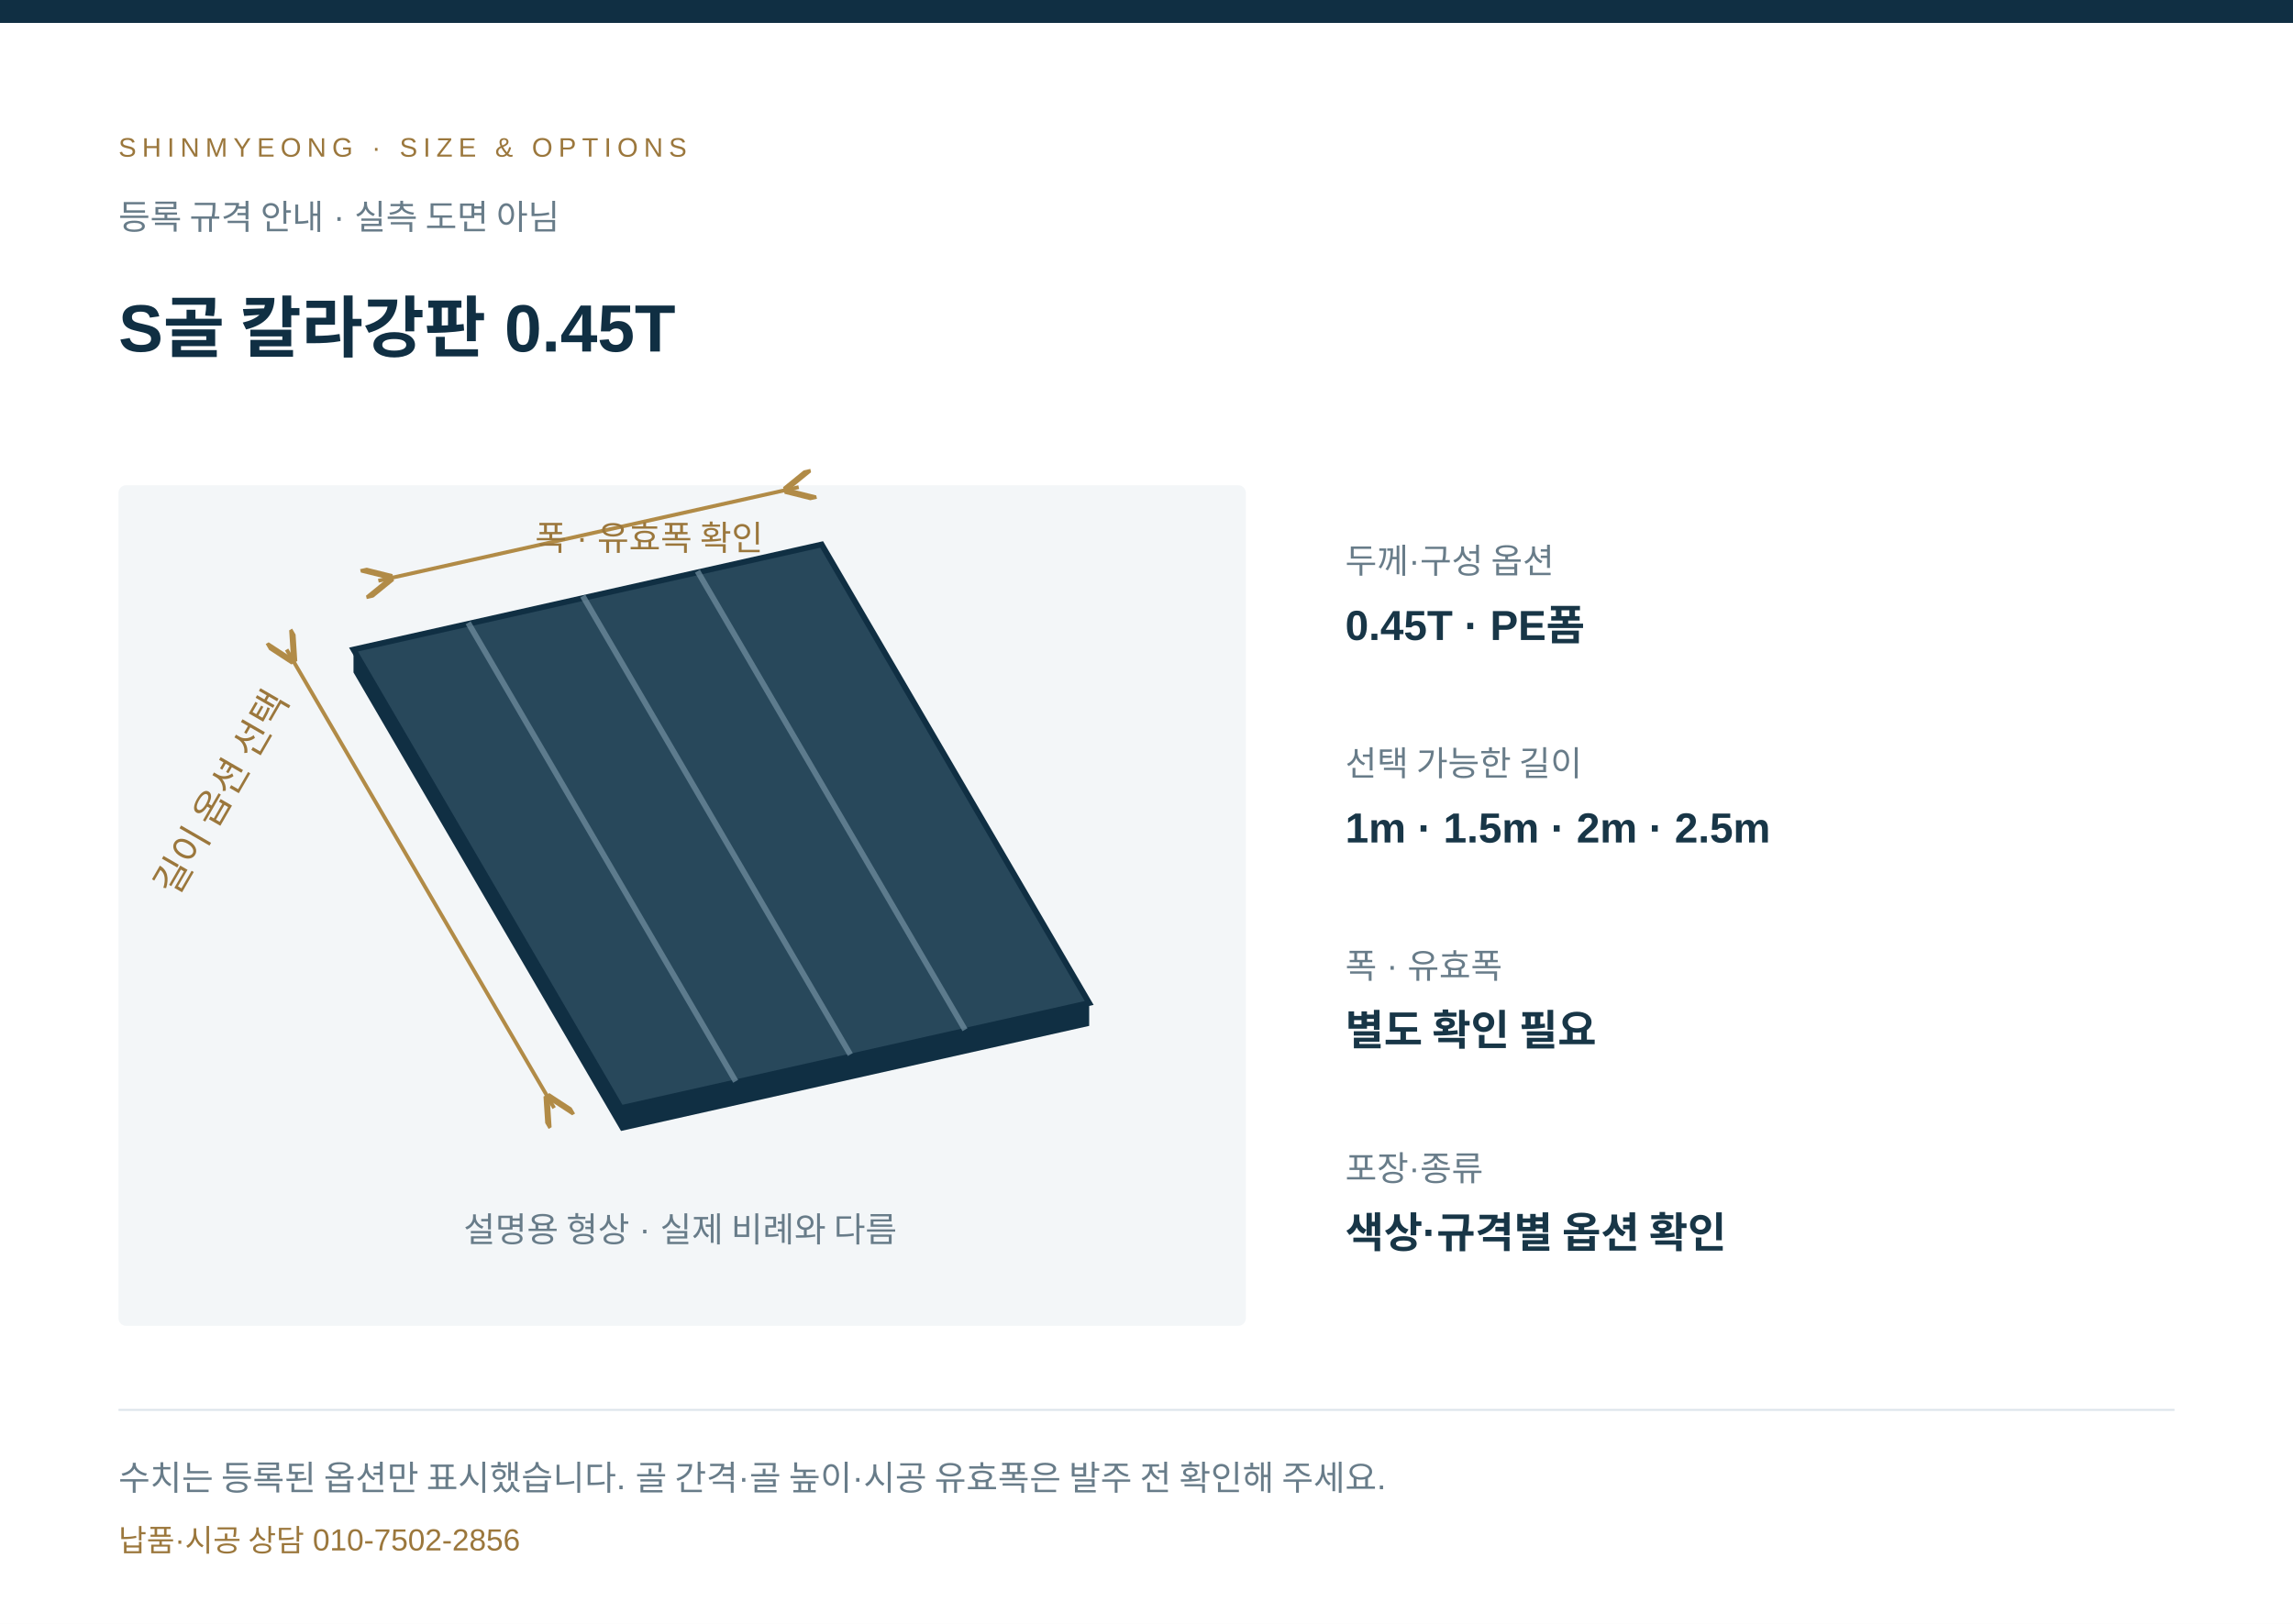
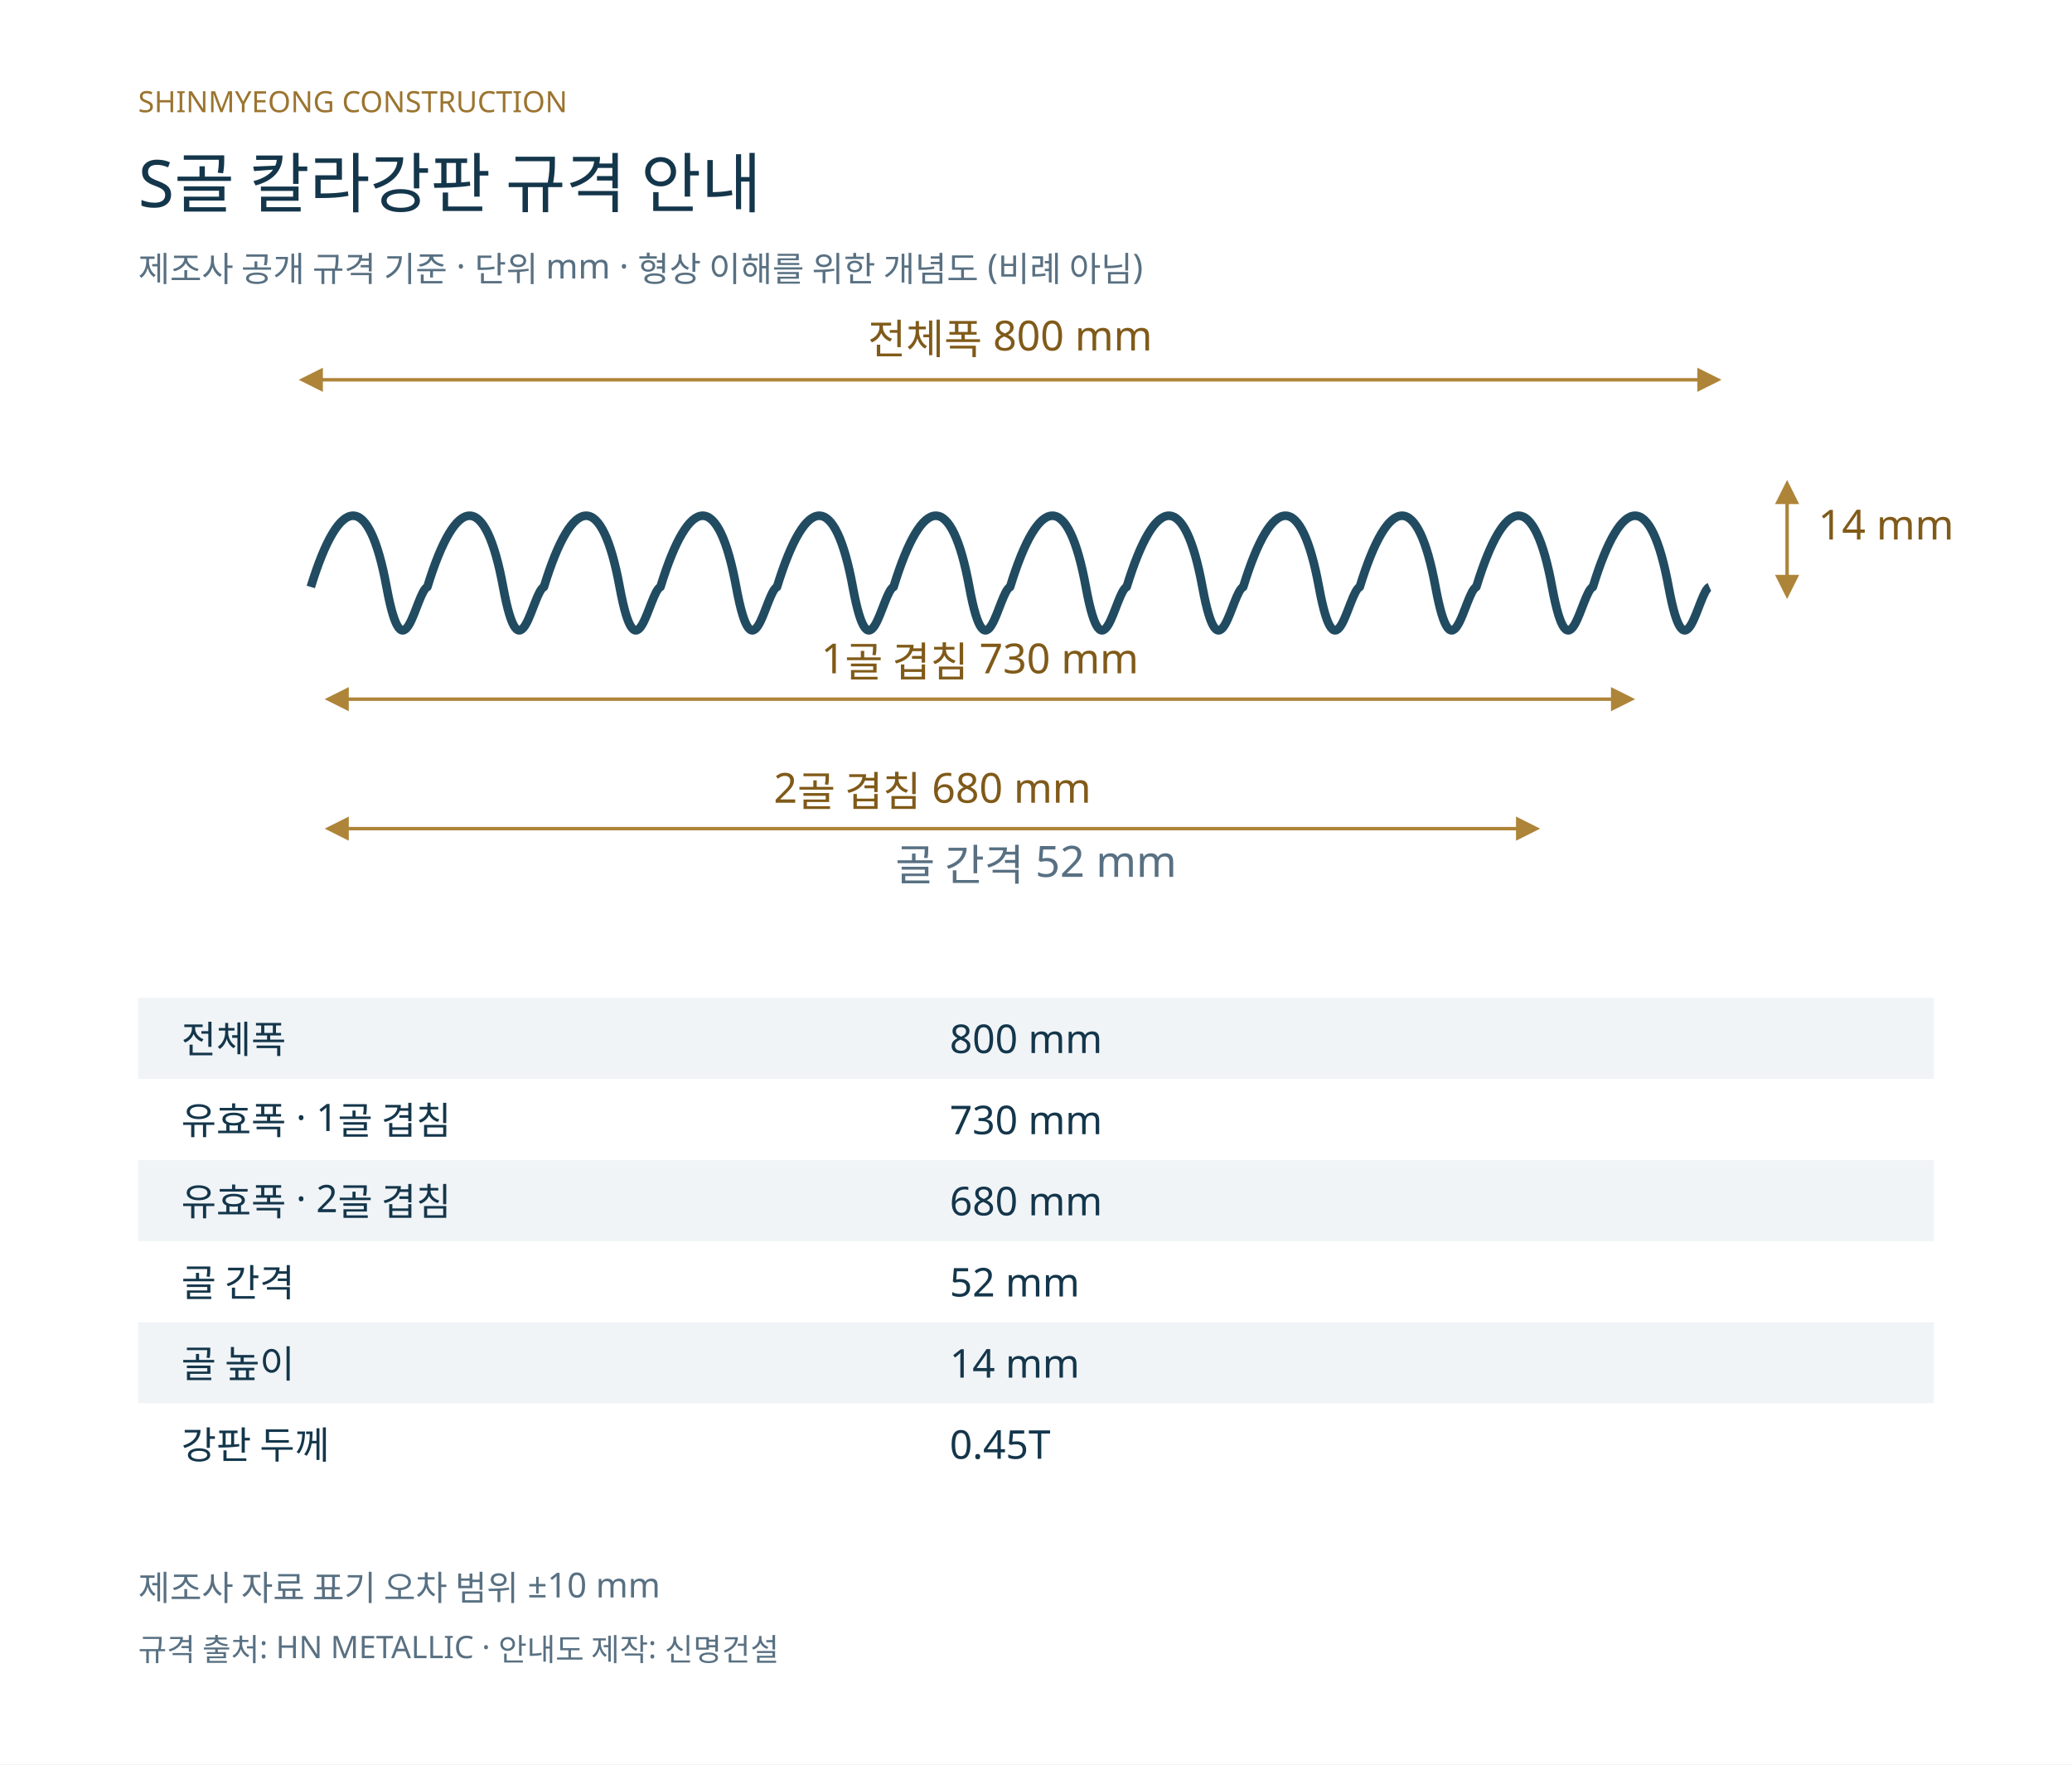
- <svg xmlns="http://www.w3.org/2000/svg" width="1200" height="850" viewBox="0 0 1200 850" role="img" aria-labelledby="title desc">
+ <svg xmlns="http://www.w3.org/2000/svg" width="1200" height="1022" viewBox="0 0 1200 1022" role="img" aria-labelledby="title desc">
  <defs>
-     <marker id="arrow" markerWidth="8" markerHeight="8" refX="4" refY="4" orient="auto-start-reverse">
-       <path d="M8 0 0 4 8 8" fill="none" stroke="#b18b47" stroke-width="1.6" />
+     <marker id="arrow" viewBox="0 0 10 10" refX="5" refY="5" markerWidth="7" markerHeight="7" orient="auto-start-reverse">
+       <path d="M0 0L10 5L0 10Z" fill="#ae8439" />
    </marker>
-     <style>text{font-family:'Malgun Gothic','Noto Sans KR',Arial,sans-serif}.name{font-size:35px;font-weight:700;fill:#102f43}.label{font-size:18px;fill:#687c89}.value{font-size:22px;font-weight:700;fill:#183647}.note{font-size:18px;fill:#687c89}</style>
  </defs>
-   <rect width="1200" height="850" fill="#fff" />
-   <rect x="0" y="0" width="1200" height="12" fill="#102f43" />
-   <text x="62" y="82" font-size="14" fill="#9b773c" letter-spacing="3">SHINMYEONG · SIZE &amp; OPTIONS</text>
-   <text x="62" y="184" class="name">S골 칼라강판 0.45T</text>
-   <text x="62" y="120" font-size="18" fill="#687c89">등록 규격 안내 · 실측 도면 아님</text>
-   <rect x="62" y="254" width="590" height="440" rx="4" fill="#f3f6f8" />
-   <path d="M185 340 430 285 570 525 325 580Z" fill="#28485b" stroke="#102f43" stroke-width="3" />
-   <path d="m185 340 140 240 245-55v12l-245 55-140-240z" fill="#102f43" />
-   <g stroke="#7391a2" stroke-width="3" opacity=".7">
-     <path d="m245 326 140 240" />
-     <path d="m305 312 140 240" />
-     <path d="m365 299 140 240" />
+   <rect width="1200" height="1022" fill="#fff" />
+   <g font-family="Malgun Gothic, sans-serif">
+     <text x="80" y="65" font-size="17" fill="#9b742f" text-anchor="start">SHINMYEONG CONSTRUCTION</text>
+     <text x="80" y="120" font-size="38" fill="#14364b" text-anchor="start">S골 칼라강판 규격 안내</text>
+     <text x="80" y="163" font-size="20" fill="#587082" text-anchor="start">제조사 공개 규격 기준 · 단위 mm · 형상 이해를 위한 개념도 (비례 아님)</text>
+     <path d="M180 340 C196.875 285 213.75 285 223.875 340 S240.75 343 247.5 340 C264.375 285 281.25 285 291.375 340 S308.25 343 315 340 C331.875 285 348.75 285 358.875 340 S375.75 343 382.5 340 C399.375 285 416.25 285 426.375 340 S443.25 343 450 340 C466.875 285 483.75 285 493.875 340 S510.75 343 517.5 340 C534.375 285 551.25 285 561.375 340 S578.25 343 585 340 C601.875 285 618.75 285 628.875 340 S645.75 343 652.5 340 C669.375 285 686.25 285 696.375 340 S713.25 343 720 340 C736.875 285 753.75 285 763.875 340 S780.75 343 787.5 340 C804.375 285 821.25 285 831.375 340 S848.25 343 855 340 C871.875 285 888.75 285 898.875 340 S915.75 343 922.5 340 C939.375 285 956.25 285 966.375 340 S983.25 343 990 340" fill="none" stroke="#214b61" stroke-width="5" stroke-linejoin="round" />
+     <path d="M180 220L990 220" stroke="#ae8439" stroke-width="2" marker-start="url(#arrow)" marker-end="url(#arrow)" />
+     <text x="585" y="205" font-size="24" fill="#805a19" text-anchor="middle">전체폭 800 mm</text>
+     <path d="M195 405L940 405" stroke="#ae8439" stroke-width="2" marker-start="url(#arrow)" marker-end="url(#arrow)" />
+     <text x="567.5" y="390" font-size="24" fill="#805a19" text-anchor="middle">1골 겹침 730 mm</text>
+     <path d="M195 480L885 480" stroke="#ae8439" stroke-width="2" marker-start="url(#arrow)" marker-end="url(#arrow)" />
+     <text x="540" y="465" font-size="24" fill="#805a19" text-anchor="middle">2골 겹침 680 mm</text>
+     <path d="M1035 285L1035 340" stroke="#ae8439" stroke-width="2" marker-start="url(#arrow)" marker-end="url(#arrow)" />
+     <text x="1053" y="312.5" font-size="24" fill="#805a19" text-anchor="start">14 mm</text>
+     <text x="600" y="510" font-size="25" fill="#587082" text-anchor="middle">골 간격 52 mm</text>
+     <rect x="80" y="578" width="1040" height="47" fill="#f0f4f7" />
+     <text x="105" y="610" font-size="22" fill="#14364b" text-anchor="start">전체폭</text>
+     <text x="550" y="610" font-size="23" fill="#14364b" text-anchor="start">800 mm</text>
+     <rect x="80" y="625" width="1040" height="47" fill="#fff" />
+     <text x="105" y="657" font-size="22" fill="#14364b" text-anchor="start">유효폭 · 1골 겹침</text>
+     <text x="550" y="657" font-size="23" fill="#14364b" text-anchor="start">730 mm</text>
+     <rect x="80" y="672" width="1040" height="47" fill="#f0f4f7" />
+     <text x="105" y="704" font-size="22" fill="#14364b" text-anchor="start">유효폭 · 2골 겹침</text>
+     <text x="550" y="704" font-size="23" fill="#14364b" text-anchor="start">680 mm</text>
+     <rect x="80" y="719" width="1040" height="47" fill="#fff" />
+     <text x="105" y="751" font-size="22" fill="#14364b" text-anchor="start">골 간격</text>
+     <text x="550" y="751" font-size="23" fill="#14364b" text-anchor="start">52 mm</text>
+     <rect x="80" y="766" width="1040" height="47" fill="#f0f4f7" />
+     <text x="105" y="798" font-size="22" fill="#14364b" text-anchor="start">골 높이</text>
+     <text x="550" y="798" font-size="23" fill="#14364b" text-anchor="start">14 mm</text>
+     <rect x="80" y="813" width="1040" height="47" fill="#fff" />
+     <text x="105" y="845" font-size="22" fill="#14364b" text-anchor="start">강판 두께</text>
+     <text x="550" y="845" font-size="23" fill="#14364b" text-anchor="start">0.45T</text>
+     <text x="80" y="927" font-size="20" fill="#587082" text-anchor="start">제조사 자료 표기 오차 범위 ±10 mm</text>
+     <text x="80" y="962" font-size="18" fill="#587082" text-anchor="start">규격 출처: HN METALLIC · 안내도 제작: 신명건설</text>
  </g>
-   <line x1="150" y1="340" x2="290" y2="580" stroke="#b18b47" stroke-width="2" marker-start="url(#arrow)" marker-end="url(#arrow)" />
-   <text x="92" y="470" transform="rotate(-60 92 470)" font-size="20" fill="#9b773c">길이 옵션 선택</text>
-   <line x1="198" y1="304" x2="418" y2="255" stroke="#b18b47" stroke-width="2" marker-start="url(#arrow)" marker-end="url(#arrow)" />
-   <text x="280" y="288" font-size="18" fill="#9b773c">폭 · 유효폭 확인</text>
-   <text x="356" y="650" text-anchor="middle" class="note">설명용 형상 · 실제 비례와 다름</text>
-   <text x="704" y="300" class="label">두께·구성 옵션</text>
-   <text x="704" y="335" class="value">0.45T · PE폼</text>
-   <text x="704" y="406" class="label">선택 가능한 길이</text>
-   <text x="704" y="441" class="value">1m · 1.5m · 2m · 2.5m</text>
-   <text x="704" y="512" class="label">폭 · 유효폭</text>
-   <text x="704" y="547" class="value">별도 확인 필요</text>
-   <text x="704" y="618" class="label">포장·종류</text>
-   <text x="704" y="653" class="value">색상·규격별 옵션 확인</text>
-   <line x1="62" y1="738" x2="1138" y2="738" stroke="#dce4ea" />
-   <text x="62" y="780" class="note">수치는 등록된 옵션만 표시했습니다. 골 간격·골 높이·시공 유효폭은 발주 전 확인해 주세요.</text>
-   <text x="62" y="812" font-size="16" fill="#9b773c">납품·시공 상담 010-7502-2856</text>
</svg>
